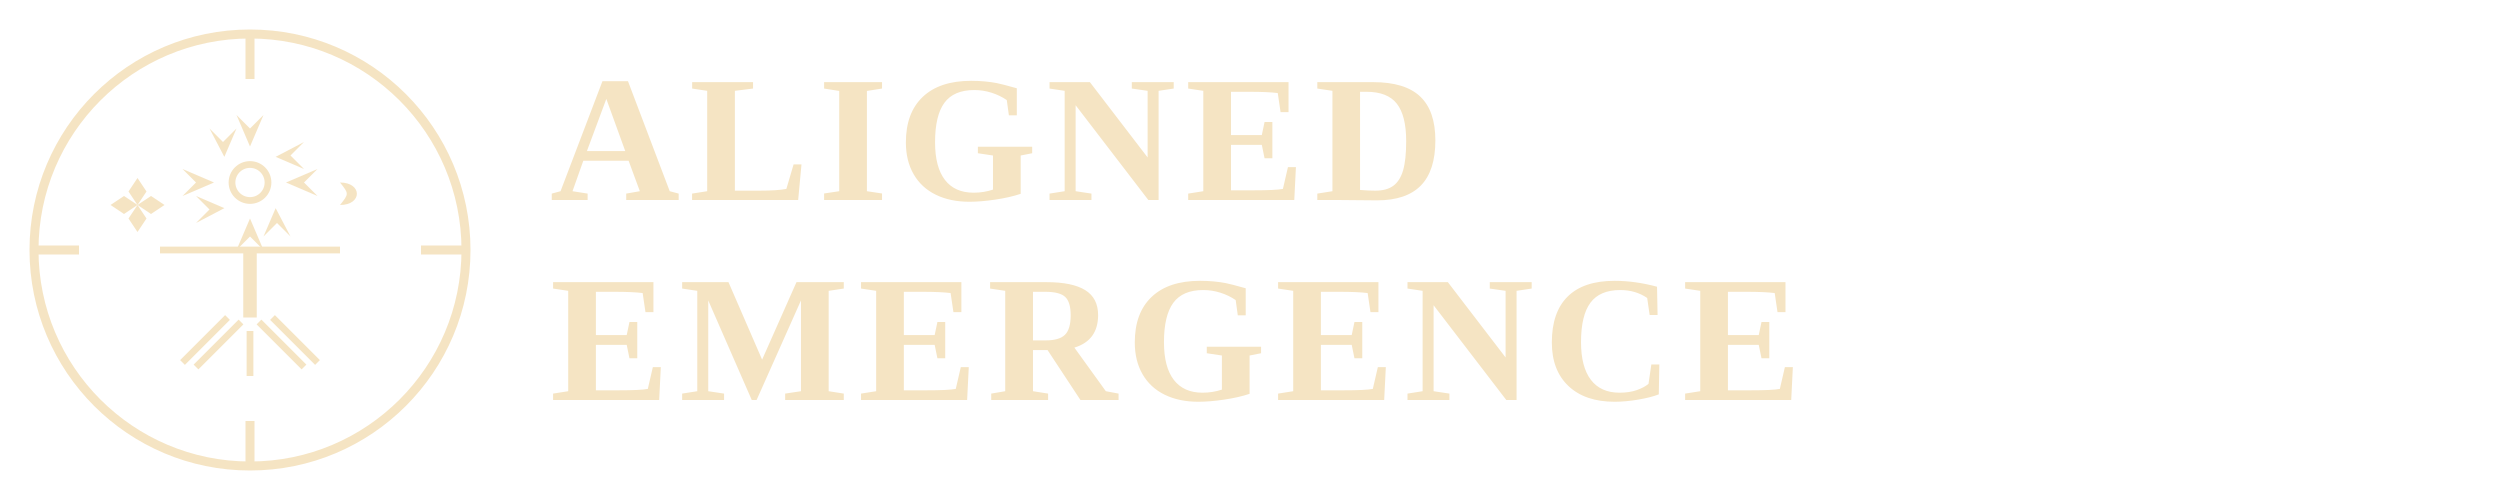
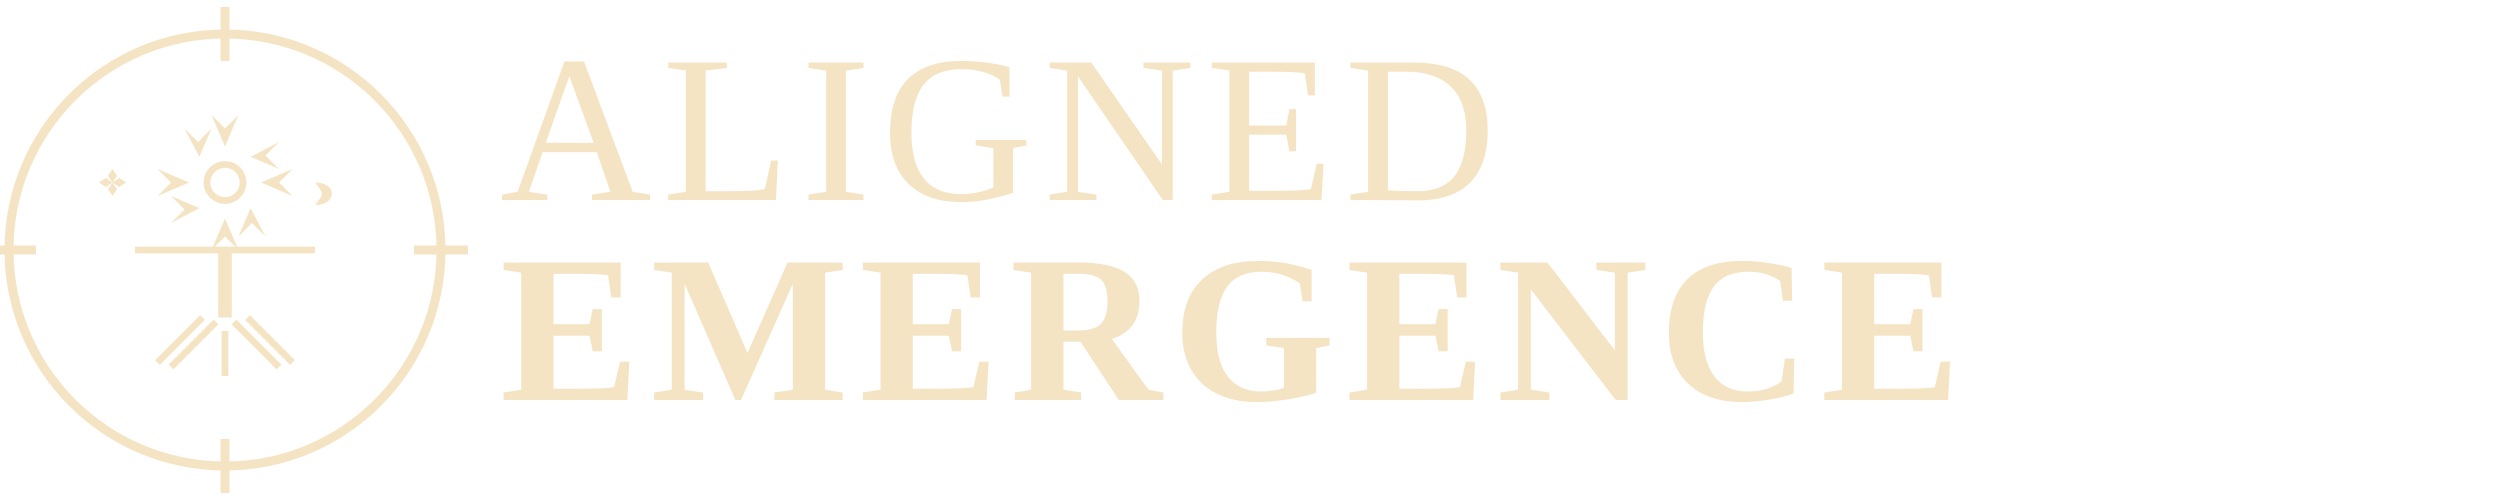
<svg xmlns="http://www.w3.org/2000/svg" viewBox="0 0 1000 200">
  <defs>
    <style>
-       .logo-text {
+       .logo-text-light {
        font-family: 'Georgia', 'Times New Roman', serif;
-         font-weight: bold;
        fill: #F5E4C3;
        letter-spacing: 0.05em;
      }
      .aligned {
-         font-size: 72px;
+         font-size: 84px;
+         font-weight: 300;
      }
      .emergence {
-         font-size: 72px;
-       }
-       .geometric-lines {
-         fill: none;
-         stroke: #F5E4C3;
-         stroke-width: 2;
-         stroke-linecap: round;
-         stroke-linejoin: round;
+         font-size: 84px;
+         font-weight: bold;
      }
    </style>
  </defs>
-   <g transform="translate(100, 100) scale(1.8)">
+   <g transform="translate(90, 100) scale(1.8)">
    <circle cx="0" cy="0" r="48" fill="none" stroke="#F5E4C3" stroke-width="2" />
-     <line x1="0" y1="-48" x2="0" y2="-38" stroke="#F5E4C3" stroke-width="2" />
-     <line x1="0" y1="38" x2="0" y2="48" stroke="#F5E4C3" stroke-width="2" />
-     <line x1="-48" y1="0" x2="-38" y2="0" stroke="#F5E4C3" stroke-width="2" />
-     <line x1="38" y1="0" x2="48" y2="0" stroke="#F5E4C3" stroke-width="2" />
+     <line x1="0" y1="-54" x2="0" y2="-42" stroke="#F5E4C3" stroke-width="2" />
+     <line x1="0" y1="42" x2="0" y2="54" stroke="#F5E4C3" stroke-width="2" />
+     <line x1="-54" y1="0" x2="-42" y2="0" stroke="#F5E4C3" stroke-width="2" />
+     <line x1="42" y1="0" x2="54" y2="0" stroke="#F5E4C3" stroke-width="2" />
    <line x1="0" y1="0" x2="0" y2="15" stroke="#F5E4C3" stroke-width="3" />
    <g transform="translate(0,-15)">
      <circle cx="0" cy="0" r="4" fill="none" stroke="#F5E4C3" stroke-width="1.5" />
      <path d="M0,-8 L-3,-15 L0,-12 L3,-15 Z" fill="#F5E4C3" />
      <path d="M8,0 L15,-3 L12,0 L15,3 Z" fill="#F5E4C3" />
      <path d="M0,8 L3,15 L0,12 L-3,15 Z" fill="#F5E4C3" />
      <path d="M-8,0 L-15,3 L-12,0 L-15,-3 Z" fill="#F5E4C3" />
      <path d="M5.7,-5.7 L12,-9 L9,-6 L12,-3 Z" fill="#F5E4C3" />
      <path d="M5.7,5.7 L9,12 L6,9 L3,12 Z" fill="#F5E4C3" />
      <path d="M-5.7,5.7 L-12,9 L-9,6 L-12,3 Z" fill="#F5E4C3" />
      <path d="M-5.7,-5.7 L-9,-12 L-6,-9 L-3,-12 Z" fill="#F5E4C3" />
    </g>
-     <g transform="translate(-25,-10)">
-       <path d="M0,-6 L-2,-3 L0,0 L2,-3 Z" fill="#F5E4C3" />
-       <path d="M6,0 L3,-2 L0,0 L3,2 Z" fill="#F5E4C3" />
-       <path d="M0,6 L2,3 L0,0 L-2,3 Z" fill="#F5E4C3" />
-       <path d="M-6,0 L-3,2 L0,0 L-3,-2 Z" fill="#F5E4C3" />
+     <g transform="translate(-25,-15)">
+       <path d="M0,-3 L-1,-1.5 L0,0 L1,-1.5 Z" fill="#F5E4C3" />
+       <path d="M3,0 L1.5,-1 L0,0 L1.5,1 Z" fill="#F5E4C3" />
+       <path d="M0,3 L1,1.5 L0,0 L-1,1.5 Z" fill="#F5E4C3" />
+       <path d="M-3,0 L-1.5,1 L0,0 L-1.5,-1 Z" fill="#F5E4C3" />
    </g>
    <path d="M20,-15 C25,-15 25,-10 20,-10 C22,-12.5 22,-12.5 20,-15" fill="#F5E4C3" />
    <line x1="-20" y1="0" x2="20" y2="0" stroke="#F5E4C3" stroke-width="1.5" />
    <g stroke="#F5E4C3" stroke-width="1.5" fill="none">
      <path d="M-5,15 Q-10,20 -15,25" />
      <path d="M0,18 Q0,23 0,28" />
      <path d="M5,15 Q10,20 15,25" />
      <path d="M-2,16 Q-7,21 -12,26" />
      <path d="M2,16 Q7,21 12,26" />
    </g>
  </g>
-   <text x="220" y="80" class="logo-text aligned">ALIGNED</text>
-   <text x="220" y="160" class="logo-text emergence">EMERGENCE</text>
+   <text x="200" y="80" class="logo-text-light aligned">ALIGNED</text>
+   <text x="200" y="160" class="logo-text-light emergence">EMERGENCE</text>
</svg>
